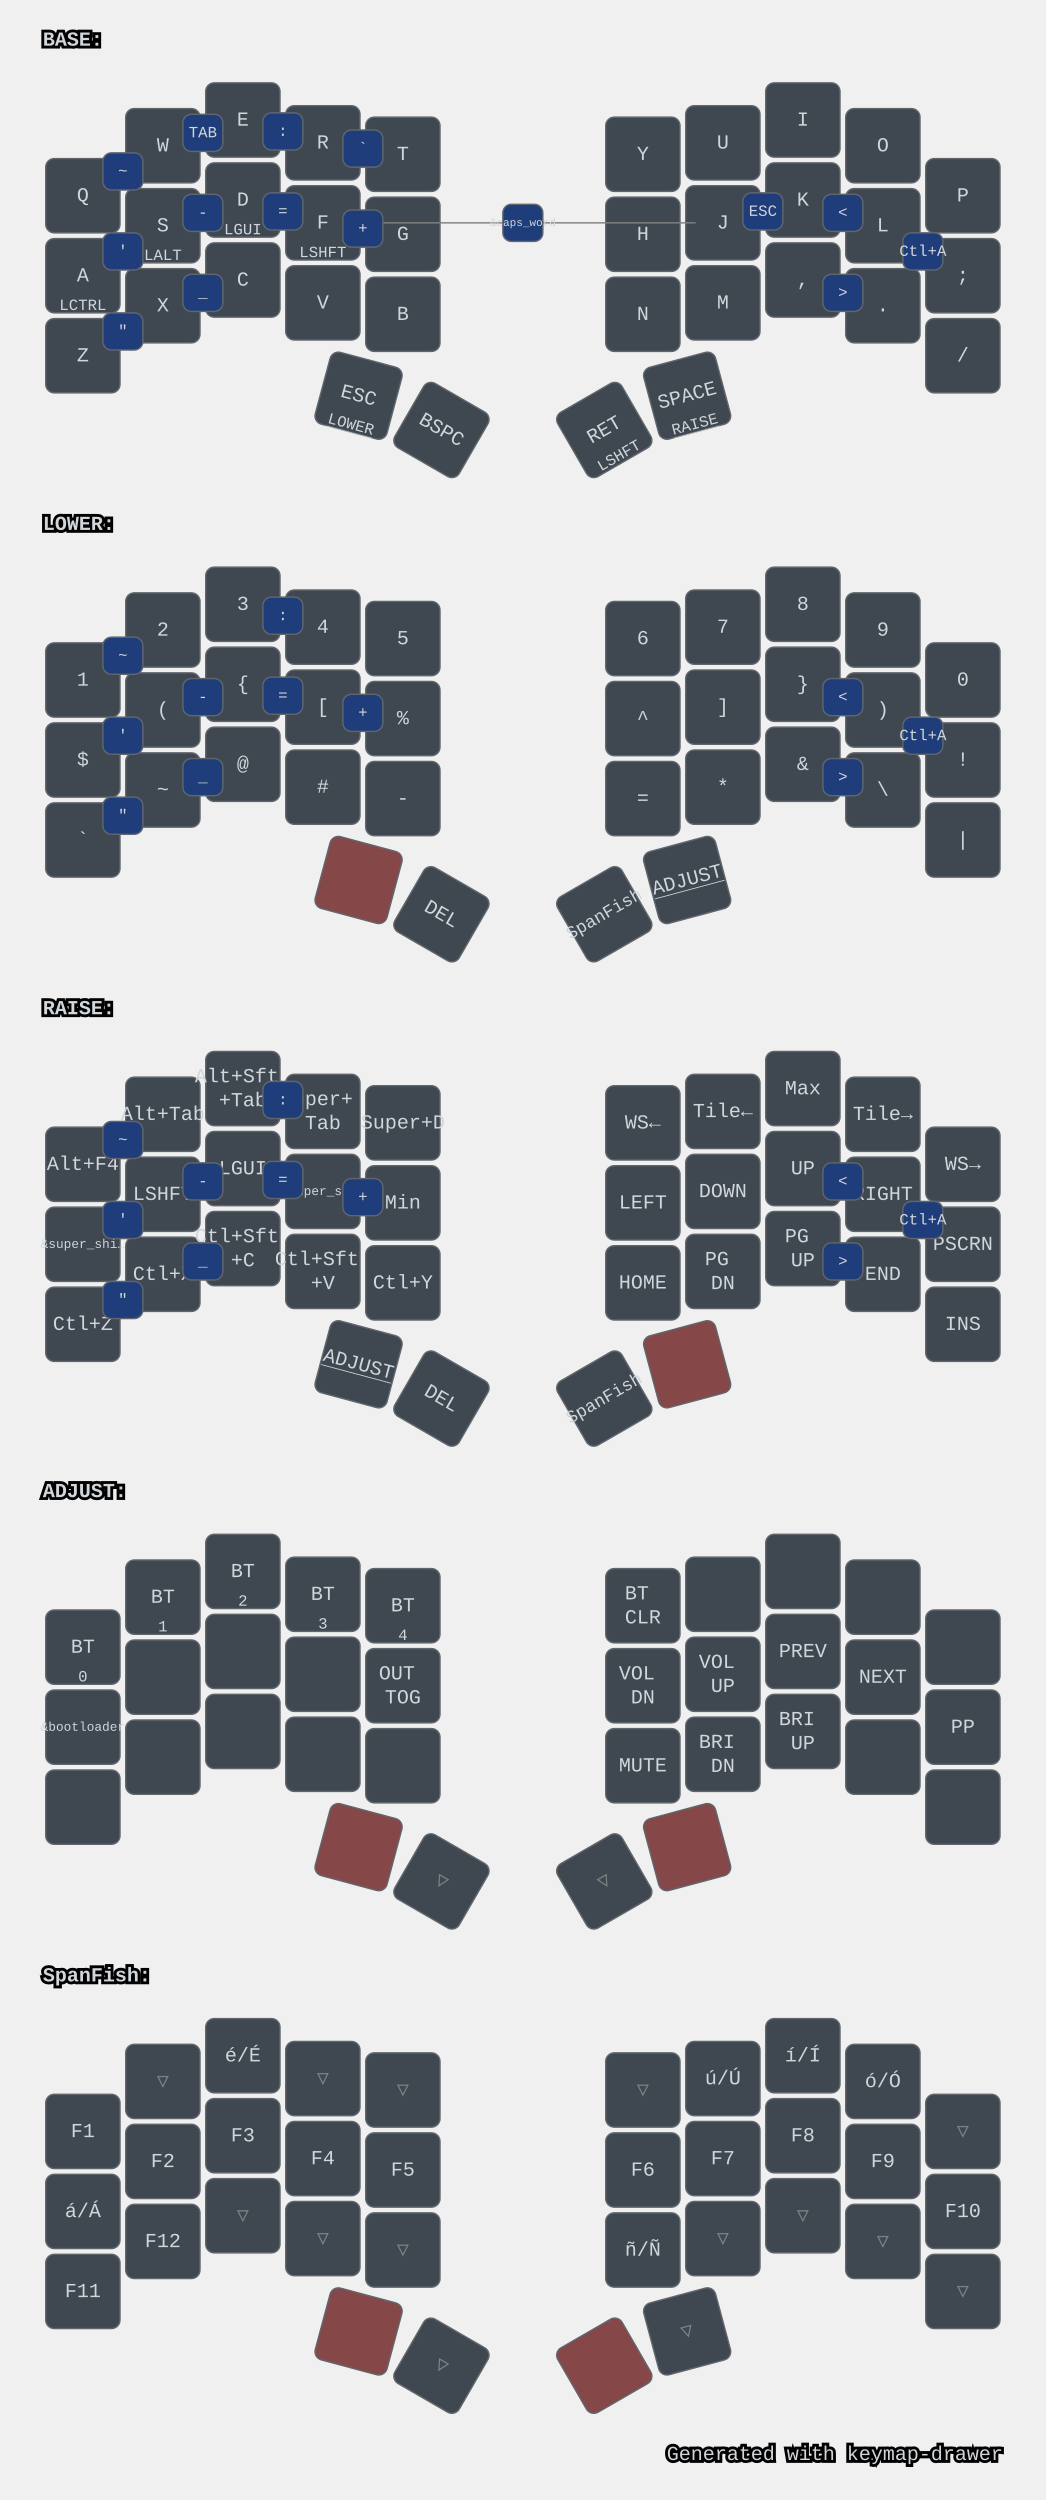
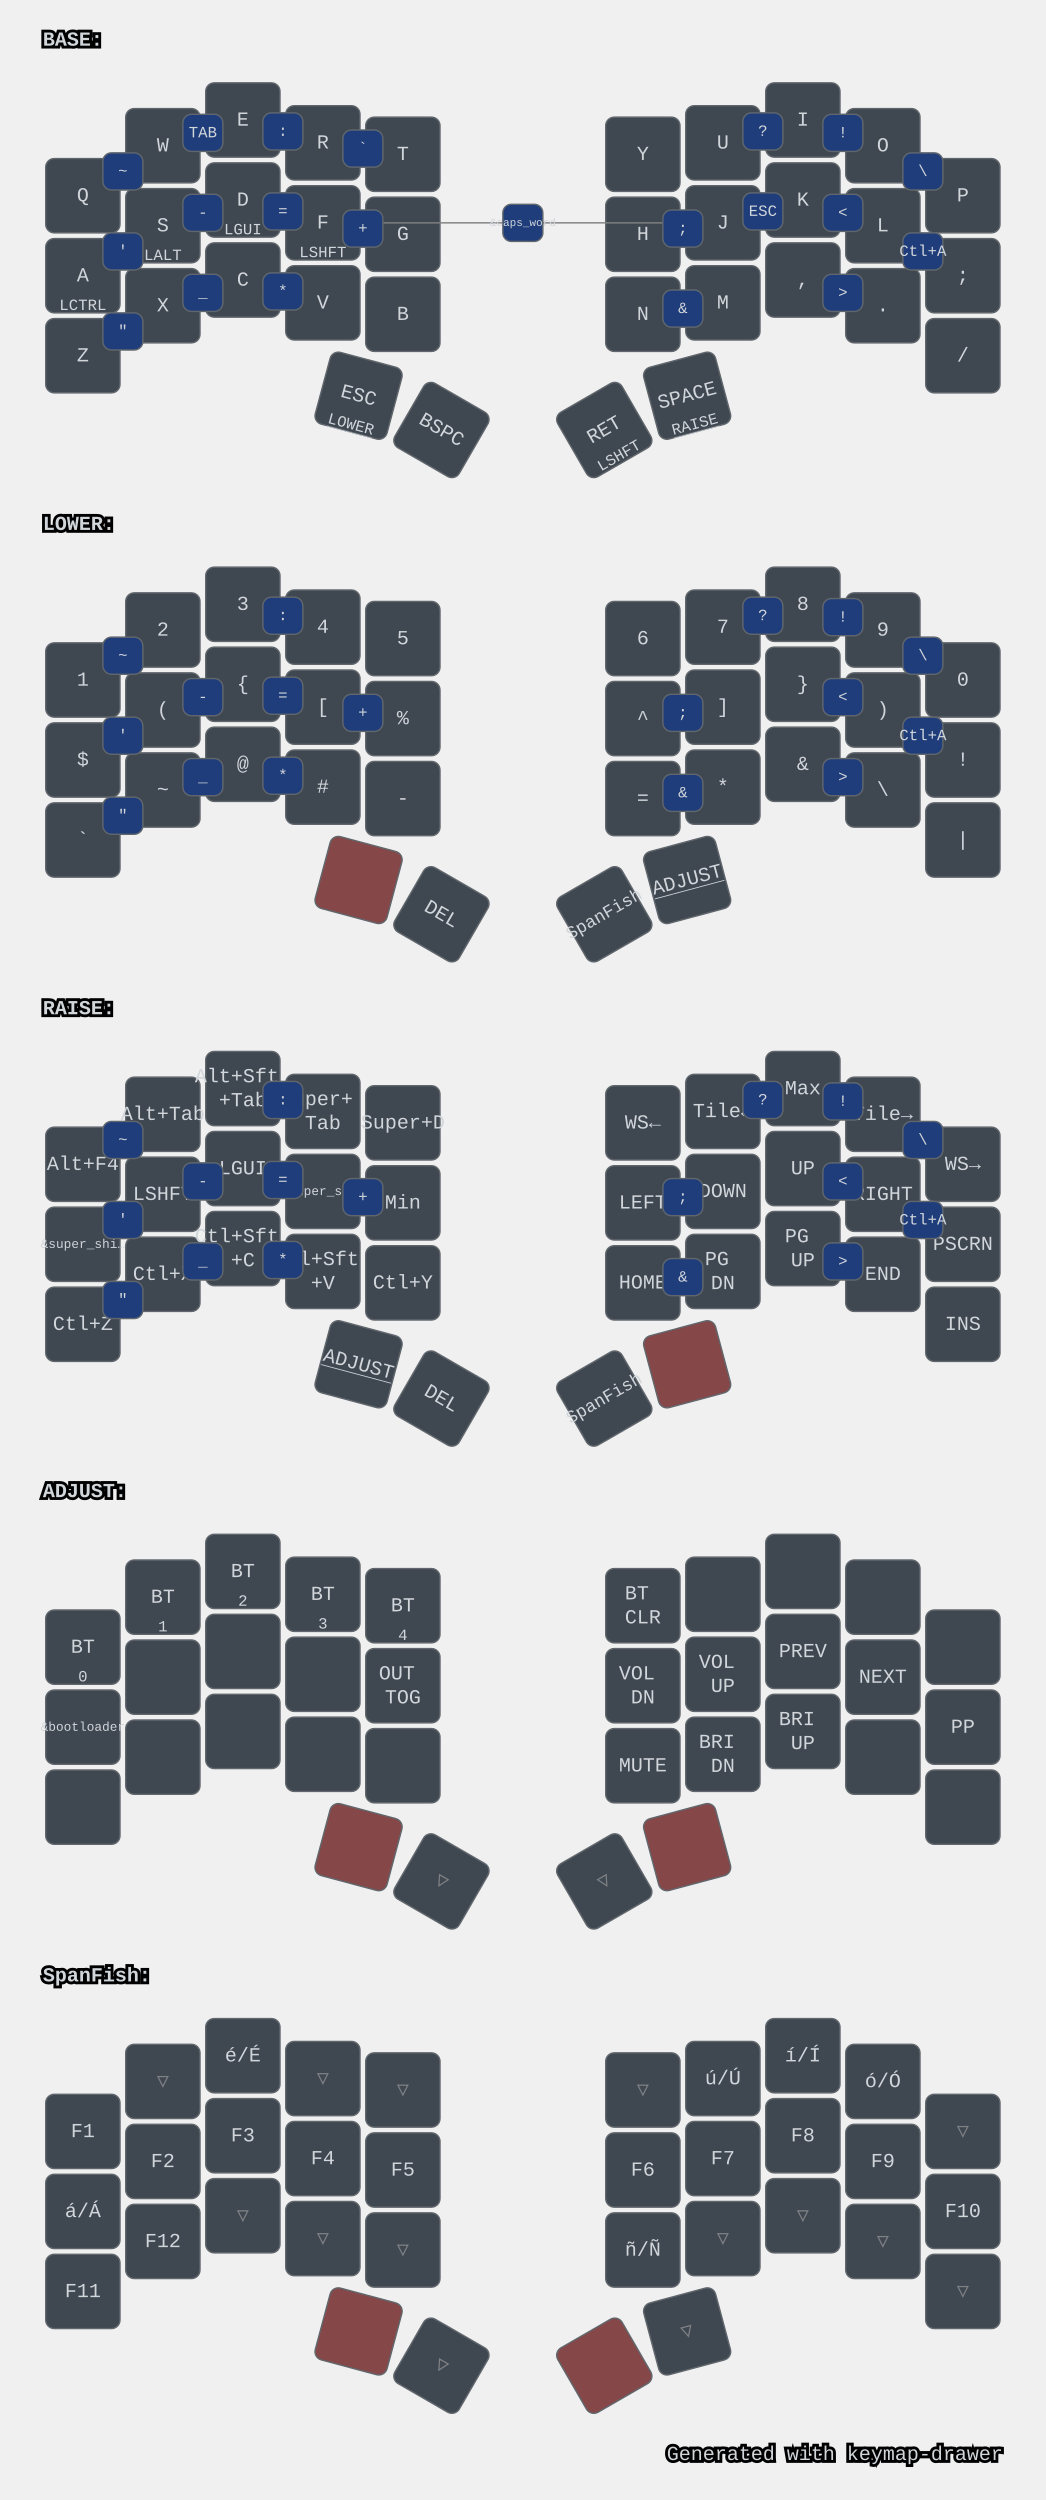
<svg xmlns="http://www.w3.org/2000/svg" width="732" height="1750" viewBox="0 0 732 1750" class="keymap">
  <style>/* inherit to force styles through use tags */
svg path {
    fill: inherit;
}

/* font and background color specifications */
svg.keymap {
    font-family: SFMono-Regular,Consolas,Liberation Mono,Menlo,monospace;
    font-size: 14px;
    font-kerning: normal;
    text-rendering: optimizeLegibility;
    fill: #24292e;
}

/* default key styling */
rect.key {
    fill: #f6f8fa;
}

rect.key, rect.combo {
    stroke: #c9cccf;
    stroke-width: 1;
}

/* default key side styling, only used is draw_key_sides is set */
rect.side {
    filter: brightness(90%);
}

/* color accent for combo boxes */
rect.combo, rect.combo-separate {
    fill: #cdf;
}

/* color accent for held keys */
rect.held, rect.combo.held {
    fill: #fdd;
}

/* color accent for ghost (optional) keys */
rect.ghost, rect.combo.ghost {
    stroke-dasharray: 4, 4;
    stroke-width: 2;
}

text {
    text-anchor: middle;
    dominant-baseline: middle;
}

/* styling for layer labels */
text.label {
    font-weight: bold;
    text-anchor: start;
    stroke: white;
    stroke-width: 4;
    paint-order: stroke;
}

/* styling for optional footer */
text.footer {
    text-anchor: end;
    dominant-baseline: auto;
    stroke: white;
    stroke-width: 4;
    paint-order: stroke;
}

/* styling for combo tap, and key non-tap label text */
text.combo, text.hold, text.shifted, text.left, text.right {
    font-size: 11px;
}

text.hold {
    text-anchor: middle;
    dominant-baseline: auto;
}

text.shifted {
    text-anchor: middle;
    dominant-baseline: hanging;
}

text.left {
    text-anchor: start;
}

text.right {
    text-anchor: end;
}

text.layer-activator {
    text-decoration: underline;
}

/* styling for hold/shifted label text in combo box */
text.combo.hold, text.combo.shifted, text.combo.left, text.combo.right {
    font-size: 8px;
}

/* lighter symbol for transparent keys */
text.trans {
    fill: #7b7e81;
}

/* styling for combo dendrons */
path.combo {
    stroke-width: 1;
    stroke: gray;
    fill: none;
}

/* Start Tabler Icons Cleanup */
/* cannot use height/width with glyphs */
.icon-tabler &gt; path {
    fill: inherit;
    stroke: inherit;
    stroke-width: 2;
}
/* hide tabler's default box */
.icon-tabler &gt; path[stroke="none"][fill="none"] {
    visibility: hidden;
}
/* End Tabler Icons Cleanup */

svg.keymap { fill: #d1d6db; }
rect.key { fill: #3f4750; }
rect.key, rect.combo { stroke: #60666c; }
rect.combo, rect.combo-separate { fill: #1f3d7a; }
rect.held, rect.combo.held { fill: #854747; }
text.label, text.footer { stroke: black; }
text.trans { fill: #7e8184; }
path.combo { stroke: #7f7f7f; }
</style>
  <g transform="translate(30, 0)" class="layer-BASE">
    <text x="0" y="28" class="label" id="BASE">BASE:</text>
    <g transform="translate(0, 56)">
      <g transform="translate(28, 81)" class="key keypos-0">
        <rect rx="6" ry="6" x="-26" y="-26" width="52" height="52" class="key" />
        <text x="0" y="0" class="key tap">Q</text>
      </g>
      <g transform="translate(84, 46)" class="key keypos-1">
        <rect rx="6" ry="6" x="-26" y="-26" width="52" height="52" class="key" />
        <text x="0" y="0" class="key tap">W</text>
      </g>
      <g transform="translate(140, 28)" class="key keypos-2">
        <rect rx="6" ry="6" x="-26" y="-26" width="52" height="52" class="key" />
        <text x="0" y="0" class="key tap">E</text>
      </g>
      <g transform="translate(196, 44)" class="key keypos-3">
        <rect rx="6" ry="6" x="-26" y="-26" width="52" height="52" class="key" />
        <text x="0" y="0" class="key tap">R</text>
      </g>
      <g transform="translate(252, 52)" class="key keypos-4">
        <rect rx="6" ry="6" x="-26" y="-26" width="52" height="52" class="key" />
        <text x="0" y="0" class="key tap">T</text>
      </g>
      <g transform="translate(420, 52)" class="key keypos-5">
        <rect rx="6" ry="6" x="-26" y="-26" width="52" height="52" class="key" />
        <text x="0" y="0" class="key tap">Y</text>
      </g>
      <g transform="translate(476, 44)" class="key keypos-6">
        <rect rx="6" ry="6" x="-26" y="-26" width="52" height="52" class="key" />
        <text x="0" y="0" class="key tap">U</text>
      </g>
      <g transform="translate(532, 28)" class="key keypos-7">
        <rect rx="6" ry="6" x="-26" y="-26" width="52" height="52" class="key" />
        <text x="0" y="0" class="key tap">I</text>
      </g>
      <g transform="translate(588, 46)" class="key keypos-8">
        <rect rx="6" ry="6" x="-26" y="-26" width="52" height="52" class="key" />
        <text x="0" y="0" class="key tap">O</text>
      </g>
      <g transform="translate(644, 81)" class="key keypos-9">
        <rect rx="6" ry="6" x="-26" y="-26" width="52" height="52" class="key" />
        <text x="0" y="0" class="key tap">P</text>
      </g>
      <g transform="translate(28, 137)" class="key keypos-10">
        <rect rx="6" ry="6" x="-26" y="-26" width="52" height="52" class="key" />
        <text x="0" y="0" class="key tap">A</text>
        <text x="0" y="24" class="key hold">LCTRL</text>
      </g>
      <g transform="translate(84, 102)" class="key keypos-11">
        <rect rx="6" ry="6" x="-26" y="-26" width="52" height="52" class="key" />
        <text x="0" y="0" class="key tap">S</text>
        <text x="0" y="24" class="key hold">LALT</text>
      </g>
      <g transform="translate(140, 84)" class="key keypos-12">
        <rect rx="6" ry="6" x="-26" y="-26" width="52" height="52" class="key" />
        <text x="0" y="0" class="key tap">D</text>
        <text x="0" y="24" class="key hold">LGUI</text>
      </g>
      <g transform="translate(196, 100)" class="key keypos-13">
        <rect rx="6" ry="6" x="-26" y="-26" width="52" height="52" class="key" />
        <text x="0" y="0" class="key tap">F</text>
        <text x="0" y="24" class="key hold">LSHFT</text>
      </g>
      <g transform="translate(252, 108)" class="key keypos-14">
        <rect rx="6" ry="6" x="-26" y="-26" width="52" height="52" class="key" />
        <text x="0" y="0" class="key tap">G</text>
      </g>
      <g transform="translate(420, 108)" class="key keypos-15">
        <rect rx="6" ry="6" x="-26" y="-26" width="52" height="52" class="key" />
        <text x="0" y="0" class="key tap">H</text>
      </g>
      <g transform="translate(476, 100)" class="key keypos-16">
        <rect rx="6" ry="6" x="-26" y="-26" width="52" height="52" class="key" />
        <text x="0" y="0" class="key tap">J</text>
      </g>
      <g transform="translate(532, 84)" class="key keypos-17">
        <rect rx="6" ry="6" x="-26" y="-26" width="52" height="52" class="key" />
        <text x="0" y="0" class="key tap">K</text>
      </g>
      <g transform="translate(588, 102)" class="key keypos-18">
        <rect rx="6" ry="6" x="-26" y="-26" width="52" height="52" class="key" />
        <text x="0" y="0" class="key tap">L</text>
      </g>
      <g transform="translate(644, 137)" class="key keypos-19">
        <rect rx="6" ry="6" x="-26" y="-26" width="52" height="52" class="key" />
        <text x="0" y="0" class="key tap">;</text>
      </g>
      <g transform="translate(28, 193)" class="key keypos-20">
        <rect rx="6" ry="6" x="-26" y="-26" width="52" height="52" class="key" />
        <text x="0" y="0" class="key tap">Z</text>
      </g>
      <g transform="translate(84, 158)" class="key keypos-21">
        <rect rx="6" ry="6" x="-26" y="-26" width="52" height="52" class="key" />
        <text x="0" y="0" class="key tap">X</text>
      </g>
      <g transform="translate(140, 140)" class="key keypos-22">
        <rect rx="6" ry="6" x="-26" y="-26" width="52" height="52" class="key" />
        <text x="0" y="0" class="key tap">C</text>
      </g>
      <g transform="translate(196, 156)" class="key keypos-23">
        <rect rx="6" ry="6" x="-26" y="-26" width="52" height="52" class="key" />
        <text x="0" y="0" class="key tap">V</text>
      </g>
      <g transform="translate(252, 164)" class="key keypos-24">
        <rect rx="6" ry="6" x="-26" y="-26" width="52" height="52" class="key" />
        <text x="0" y="0" class="key tap">B</text>
      </g>
      <g transform="translate(420, 164)" class="key keypos-25">
        <rect rx="6" ry="6" x="-26" y="-26" width="52" height="52" class="key" />
        <text x="0" y="0" class="key tap">N</text>
      </g>
      <g transform="translate(476, 156)" class="key keypos-26">
        <rect rx="6" ry="6" x="-26" y="-26" width="52" height="52" class="key" />
        <text x="0" y="0" class="key tap">M</text>
      </g>
      <g transform="translate(532, 140)" class="key keypos-27">
        <rect rx="6" ry="6" x="-26" y="-26" width="52" height="52" class="key" />
        <text x="0" y="0" class="key tap">,</text>
      </g>
      <g transform="translate(588, 158)" class="key keypos-28">
        <rect rx="6" ry="6" x="-26" y="-26" width="52" height="52" class="key" />
        <text x="0" y="0" class="key tap">.</text>
      </g>
      <g transform="translate(644, 193)" class="key keypos-29">
        <rect rx="6" ry="6" x="-26" y="-26" width="52" height="52" class="key" />
        <text x="0" y="0" class="key tap">/</text>
      </g>
      <g transform="translate(221, 221) rotate(15.0)" class="key keypos-30">
        <rect rx="6" ry="6" x="-26" y="-26" width="52" height="52" class="key" />
        <text x="0" y="0" class="key tap">ESC</text>
        <a href="#LOWER">
          <text x="0" y="24" class="key hold layer-activator">LOWER</text>
        </a>
      </g>
      <g transform="translate(279, 245) rotate(30.0)" class="key keypos-31">
        <rect rx="6" ry="6" x="-26" y="-26" width="52" height="52" class="key" />
        <text x="0" y="0" class="key tap">BSPC</text>
      </g>
      <g transform="translate(393, 245) rotate(-30.0)" class="key keypos-32">
        <rect rx="6" ry="6" x="-26" y="-26" width="52" height="52" class="key" />
        <text x="0" y="0" class="key tap">RET</text>
        <text x="0" y="24" class="key hold">LSHFT</text>
      </g>
      <g transform="translate(451, 221) rotate(-15.0)" class="key keypos-33">
        <rect rx="6" ry="6" x="-26" y="-26" width="52" height="52" class="key" />
        <text x="0" y="0" class="key tap">SPACE</text>
        <a href="#RAISE">
          <text x="0" y="24" class="key hold layer-activator">RAISE</text>
        </a>
      </g>
      <g class="combo combopos-0">
        <rect rx="6" ry="6" x="490" y="79" width="28" height="26" class="combo" />
        <text x="504" y="92" class="combo tap">ESC</text>
      </g>
      <g class="combo combopos-1">
        <rect rx="6" ry="6" x="98" y="24" width="28" height="26" class="combo" />
        <text x="112" y="37" class="combo tap">TAB</text>
      </g>
      <g class="combo combopos-2">
        <path d="M336,100 l-121,0" class="combo" />
        <path d="M336,100 l121,0" class="combo" />
        <rect rx="6" ry="6" x="322" y="87" width="28" height="26" class="combo" />
        <text x="336" y="100" class="combo tap">
          <tspan style="font-size: 70%">&amp;caps_word</tspan>
        </text>
      </g>
      <g class="combo combopos-3">
        <rect rx="6" ry="6" x="42" y="107" width="28" height="26" class="combo" />
        <text x="56" y="120" class="combo tap">'</text>
      </g>
      <g class="combo combopos-4">
        <rect rx="6" ry="6" x="42" y="163" width="28" height="26" class="combo" />
        <text x="56" y="176" class="combo tap">"</text>
      </g>
      <g class="combo combopos-5">
        <rect rx="6" ry="6" x="546" y="80" width="28" height="26" class="combo" />
        <text x="560" y="93" class="combo tap">&lt;</text>
      </g>
      <g class="combo combopos-6">
        <rect rx="6" ry="6" x="546" y="136" width="28" height="26" class="combo" />
        <text x="560" y="149" class="combo tap">&gt;</text>
      </g>
      <g class="combo combopos-7">
        <rect rx="6" ry="6" x="98" y="80" width="28" height="26" class="combo" />
        <text x="112" y="93" class="combo tap">-</text>
      </g>
      <g class="combo combopos-8">
        <rect rx="6" ry="6" x="98" y="136" width="28" height="26" class="combo" />
        <text x="112" y="149" class="combo tap">_</text>
      </g>
      <g class="combo combopos-9">
        <rect rx="6" ry="6" x="602" y="107" width="28" height="26" class="combo" />
        <text x="616" y="120" class="combo tap">Ctl+A</text>
      </g>
      <g class="combo combopos-10">
        <rect rx="6" ry="6" x="154" y="79" width="28" height="26" class="combo" />
        <text x="168" y="92" class="combo tap">=</text>
      </g>
      <g class="combo combopos-11">
        <rect rx="6" ry="6" x="210" y="91" width="28" height="26" class="combo" />
        <text x="224" y="104" class="combo tap">+</text>
      </g>
      <g class="combo combopos-12">
        <rect rx="6" ry="6" x="154" y="23" width="28" height="26" class="combo" />
        <text x="168" y="36" class="combo tap">:</text>
      </g>
      <g class="combo combopos-13">
        <rect rx="6" ry="6" x="42" y="51" width="28" height="26" class="combo" />
        <text x="56" y="64" class="combo tap">~</text>
      </g>
      <g class="combo combopos-14">
        <rect rx="6" ry="6" x="210" y="35" width="28" height="26" class="combo" />
        <text x="224" y="48" class="combo tap">`</text>
      </g>
+       <g class="combo combopos-15">
+         <rect rx="6" ry="6" x="154" y="135" width="28" height="26" class="combo" />
+         <text x="168" y="148" class="combo tap">*</text>
+       </g>
+       <g class="combo combopos-16">
+         <rect rx="6" ry="6" x="490" y="23" width="28" height="26" class="combo" />
+         <text x="504" y="36" class="combo tap">?</text>
+       </g>
+       <g class="combo combopos-17">
+         <rect rx="6" ry="6" x="546" y="24" width="28" height="26" class="combo" />
+         <text x="560" y="37" class="combo tap">!</text>
+       </g>
+       <g class="combo combopos-18">
+         <rect rx="6" ry="6" x="434" y="91" width="28" height="26" class="combo" />
+         <text x="448" y="104" class="combo tap">;</text>
+       </g>
+       <g class="combo combopos-19">
+         <rect rx="6" ry="6" x="434" y="147" width="28" height="26" class="combo" />
+         <text x="448" y="160" class="combo tap">&amp;</text>
+       </g>
+       <g class="combo combopos-20">
+         <rect rx="6" ry="6" x="602" y="51" width="28" height="26" class="combo" />
+         <text x="616" y="64" class="combo tap">\</text>
+       </g>
    </g>
  </g>
  <g transform="translate(30, 339)" class="layer-LOWER">
    <text x="0" y="28" class="label" id="LOWER">LOWER:</text>
    <g transform="translate(0, 56)">
      <g transform="translate(28, 81)" class="key keypos-0">
        <rect rx="6" ry="6" x="-26" y="-26" width="52" height="52" class="key" />
        <text x="0" y="0" class="key tap">1</text>
      </g>
      <g transform="translate(84, 46)" class="key keypos-1">
        <rect rx="6" ry="6" x="-26" y="-26" width="52" height="52" class="key" />
        <text x="0" y="0" class="key tap">2</text>
      </g>
      <g transform="translate(140, 28)" class="key keypos-2">
        <rect rx="6" ry="6" x="-26" y="-26" width="52" height="52" class="key" />
        <text x="0" y="0" class="key tap">3</text>
      </g>
      <g transform="translate(196, 44)" class="key keypos-3">
        <rect rx="6" ry="6" x="-26" y="-26" width="52" height="52" class="key" />
        <text x="0" y="0" class="key tap">4</text>
      </g>
      <g transform="translate(252, 52)" class="key keypos-4">
        <rect rx="6" ry="6" x="-26" y="-26" width="52" height="52" class="key" />
        <text x="0" y="0" class="key tap">5</text>
      </g>
      <g transform="translate(420, 52)" class="key keypos-5">
        <rect rx="6" ry="6" x="-26" y="-26" width="52" height="52" class="key" />
        <text x="0" y="0" class="key tap">6</text>
      </g>
      <g transform="translate(476, 44)" class="key keypos-6">
        <rect rx="6" ry="6" x="-26" y="-26" width="52" height="52" class="key" />
        <text x="0" y="0" class="key tap">7</text>
      </g>
      <g transform="translate(532, 28)" class="key keypos-7">
        <rect rx="6" ry="6" x="-26" y="-26" width="52" height="52" class="key" />
        <text x="0" y="0" class="key tap">8</text>
      </g>
      <g transform="translate(588, 46)" class="key keypos-8">
        <rect rx="6" ry="6" x="-26" y="-26" width="52" height="52" class="key" />
        <text x="0" y="0" class="key tap">9</text>
      </g>
      <g transform="translate(644, 81)" class="key keypos-9">
        <rect rx="6" ry="6" x="-26" y="-26" width="52" height="52" class="key" />
        <text x="0" y="0" class="key tap">0</text>
      </g>
      <g transform="translate(28, 137)" class="key keypos-10">
        <rect rx="6" ry="6" x="-26" y="-26" width="52" height="52" class="key" />
        <text x="0" y="0" class="key tap">$</text>
      </g>
      <g transform="translate(84, 102)" class="key keypos-11">
        <rect rx="6" ry="6" x="-26" y="-26" width="52" height="52" class="key" />
        <text x="0" y="0" class="key tap">(</text>
      </g>
      <g transform="translate(140, 84)" class="key keypos-12">
        <rect rx="6" ry="6" x="-26" y="-26" width="52" height="52" class="key" />
        <text x="0" y="0" class="key tap">{</text>
      </g>
      <g transform="translate(196, 100)" class="key keypos-13">
        <rect rx="6" ry="6" x="-26" y="-26" width="52" height="52" class="key" />
        <text x="0" y="0" class="key tap">[</text>
      </g>
      <g transform="translate(252, 108)" class="key keypos-14">
        <rect rx="6" ry="6" x="-26" y="-26" width="52" height="52" class="key" />
        <text x="0" y="0" class="key tap">%</text>
      </g>
      <g transform="translate(420, 108)" class="key keypos-15">
        <rect rx="6" ry="6" x="-26" y="-26" width="52" height="52" class="key" />
        <text x="0" y="0" class="key tap">^</text>
      </g>
      <g transform="translate(476, 100)" class="key keypos-16">
        <rect rx="6" ry="6" x="-26" y="-26" width="52" height="52" class="key" />
        <text x="0" y="0" class="key tap">]</text>
      </g>
      <g transform="translate(532, 84)" class="key keypos-17">
        <rect rx="6" ry="6" x="-26" y="-26" width="52" height="52" class="key" />
        <text x="0" y="0" class="key tap">}</text>
      </g>
      <g transform="translate(588, 102)" class="key keypos-18">
        <rect rx="6" ry="6" x="-26" y="-26" width="52" height="52" class="key" />
        <text x="0" y="0" class="key tap">)</text>
      </g>
      <g transform="translate(644, 137)" class="key keypos-19">
        <rect rx="6" ry="6" x="-26" y="-26" width="52" height="52" class="key" />
        <text x="0" y="0" class="key tap">!</text>
      </g>
      <g transform="translate(28, 193)" class="key keypos-20">
        <rect rx="6" ry="6" x="-26" y="-26" width="52" height="52" class="key" />
        <text x="0" y="0" class="key tap">`</text>
      </g>
      <g transform="translate(84, 158)" class="key keypos-21">
        <rect rx="6" ry="6" x="-26" y="-26" width="52" height="52" class="key" />
        <text x="0" y="0" class="key tap">~</text>
      </g>
      <g transform="translate(140, 140)" class="key keypos-22">
        <rect rx="6" ry="6" x="-26" y="-26" width="52" height="52" class="key" />
        <text x="0" y="0" class="key tap">@</text>
      </g>
      <g transform="translate(196, 156)" class="key keypos-23">
        <rect rx="6" ry="6" x="-26" y="-26" width="52" height="52" class="key" />
        <text x="0" y="0" class="key tap">#</text>
      </g>
      <g transform="translate(252, 164)" class="key keypos-24">
        <rect rx="6" ry="6" x="-26" y="-26" width="52" height="52" class="key" />
        <text x="0" y="0" class="key tap">-</text>
      </g>
      <g transform="translate(420, 164)" class="key keypos-25">
        <rect rx="6" ry="6" x="-26" y="-26" width="52" height="52" class="key" />
        <text x="0" y="0" class="key tap">=</text>
      </g>
      <g transform="translate(476, 156)" class="key keypos-26">
        <rect rx="6" ry="6" x="-26" y="-26" width="52" height="52" class="key" />
        <text x="0" y="0" class="key tap">*</text>
      </g>
      <g transform="translate(532, 140)" class="key keypos-27">
        <rect rx="6" ry="6" x="-26" y="-26" width="52" height="52" class="key" />
        <text x="0" y="0" class="key tap">&amp;</text>
      </g>
      <g transform="translate(588, 158)" class="key keypos-28">
        <rect rx="6" ry="6" x="-26" y="-26" width="52" height="52" class="key" />
        <text x="0" y="0" class="key tap">\</text>
      </g>
      <g transform="translate(644, 193)" class="key keypos-29">
        <rect rx="6" ry="6" x="-26" y="-26" width="52" height="52" class="key" />
        <text x="0" y="0" class="key tap">|</text>
      </g>
      <g transform="translate(221, 221) rotate(15.0)" class="key held keypos-30">
        <rect rx="6" ry="6" x="-26" y="-26" width="52" height="52" class="key held" />
      </g>
      <g transform="translate(279, 245) rotate(30.0)" class="key keypos-31">
        <rect rx="6" ry="6" x="-26" y="-26" width="52" height="52" class="key" />
        <text x="0" y="0" class="key tap">DEL</text>
      </g>
      <g transform="translate(393, 245) rotate(-30.0)" class="key keypos-32">
        <rect rx="6" ry="6" x="-26" y="-26" width="52" height="52" class="key" />
        <a href="#SpanFish">
          <text x="0" y="0" class="key tap layer-activator">
            <tspan style="font-size: 88%">SpanFish</tspan>
          </text>
        </a>
      </g>
      <g transform="translate(451, 221) rotate(-15.0)" class="key keypos-33">
        <rect rx="6" ry="6" x="-26" y="-26" width="52" height="52" class="key" />
        <a href="#ADJUST">
          <text x="0" y="0" class="key tap layer-activator">ADJUST</text>
        </a>
      </g>
      <g class="combo combopos-0">
        <rect rx="6" ry="6" x="42" y="107" width="28" height="26" class="combo" />
        <text x="56" y="120" class="combo tap">'</text>
      </g>
      <g class="combo combopos-1">
        <rect rx="6" ry="6" x="42" y="163" width="28" height="26" class="combo" />
        <text x="56" y="176" class="combo tap">"</text>
      </g>
      <g class="combo combopos-2">
        <rect rx="6" ry="6" x="546" y="80" width="28" height="26" class="combo" />
        <text x="560" y="93" class="combo tap">&lt;</text>
      </g>
      <g class="combo combopos-3">
        <rect rx="6" ry="6" x="546" y="136" width="28" height="26" class="combo" />
        <text x="560" y="149" class="combo tap">&gt;</text>
      </g>
      <g class="combo combopos-4">
        <rect rx="6" ry="6" x="98" y="80" width="28" height="26" class="combo" />
        <text x="112" y="93" class="combo tap">-</text>
      </g>
      <g class="combo combopos-5">
        <rect rx="6" ry="6" x="98" y="136" width="28" height="26" class="combo" />
        <text x="112" y="149" class="combo tap">_</text>
      </g>
      <g class="combo combopos-6">
        <rect rx="6" ry="6" x="602" y="107" width="28" height="26" class="combo" />
        <text x="616" y="120" class="combo tap">Ctl+A</text>
      </g>
      <g class="combo combopos-7">
        <rect rx="6" ry="6" x="154" y="79" width="28" height="26" class="combo" />
        <text x="168" y="92" class="combo tap">=</text>
      </g>
      <g class="combo combopos-8">
        <rect rx="6" ry="6" x="210" y="91" width="28" height="26" class="combo" />
        <text x="224" y="104" class="combo tap">+</text>
      </g>
      <g class="combo combopos-9">
        <rect rx="6" ry="6" x="154" y="23" width="28" height="26" class="combo" />
        <text x="168" y="36" class="combo tap">:</text>
      </g>
      <g class="combo combopos-10">
        <rect rx="6" ry="6" x="42" y="51" width="28" height="26" class="combo" />
        <text x="56" y="64" class="combo tap">~</text>
      </g>
+       <g class="combo combopos-11">
+         <rect rx="6" ry="6" x="154" y="135" width="28" height="26" class="combo" />
+         <text x="168" y="148" class="combo tap">*</text>
+       </g>
+       <g class="combo combopos-12">
+         <rect rx="6" ry="6" x="490" y="23" width="28" height="26" class="combo" />
+         <text x="504" y="36" class="combo tap">?</text>
+       </g>
+       <g class="combo combopos-13">
+         <rect rx="6" ry="6" x="546" y="24" width="28" height="26" class="combo" />
+         <text x="560" y="37" class="combo tap">!</text>
+       </g>
+       <g class="combo combopos-14">
+         <rect rx="6" ry="6" x="434" y="91" width="28" height="26" class="combo" />
+         <text x="448" y="104" class="combo tap">;</text>
+       </g>
+       <g class="combo combopos-15">
+         <rect rx="6" ry="6" x="434" y="147" width="28" height="26" class="combo" />
+         <text x="448" y="160" class="combo tap">&amp;</text>
+       </g>
+       <g class="combo combopos-16">
+         <rect rx="6" ry="6" x="602" y="51" width="28" height="26" class="combo" />
+         <text x="616" y="64" class="combo tap">\</text>
+       </g>
    </g>
  </g>
  <g transform="translate(30, 678)" class="layer-RAISE">
    <text x="0" y="28" class="label" id="RAISE">RAISE:</text>
    <g transform="translate(0, 56)">
      <g transform="translate(28, 81)" class="key keypos-0">
        <rect rx="6" ry="6" x="-26" y="-26" width="52" height="52" class="key" />
        <text x="0" y="0" class="key tap">Alt+F4</text>
      </g>
      <g transform="translate(84, 46)" class="key keypos-1">
        <rect rx="6" ry="6" x="-26" y="-26" width="52" height="52" class="key" />
        <text x="0" y="0" class="key tap">Alt+Tab</text>
      </g>
      <g transform="translate(140, 28)" class="key keypos-2">
        <rect rx="6" ry="6" x="-26" y="-26" width="52" height="52" class="key" />
        <text x="0" y="0" class="key tap">
          <tspan x="0" dy="-0.6em">Alt+Sft</tspan>
          <tspan x="0" dy="1.2em">+Tab</tspan>
        </text>
      </g>
      <g transform="translate(196, 44)" class="key keypos-3">
        <rect rx="6" ry="6" x="-26" y="-26" width="52" height="52" class="key" />
        <text x="0" y="0" class="key tap">
          <tspan x="0" dy="-0.6em">Super+</tspan>
          <tspan x="0" dy="1.2em">Tab</tspan>
        </text>
      </g>
      <g transform="translate(252, 52)" class="key keypos-4">
        <rect rx="6" ry="6" x="-26" y="-26" width="52" height="52" class="key" />
        <text x="0" y="0" class="key tap">Super+D</text>
      </g>
      <g transform="translate(420, 52)" class="key keypos-5">
        <rect rx="6" ry="6" x="-26" y="-26" width="52" height="52" class="key" />
        <text x="0" y="0" class="key tap">WS←</text>
      </g>
      <g transform="translate(476, 44)" class="key keypos-6">
        <rect rx="6" ry="6" x="-26" y="-26" width="52" height="52" class="key" />
        <text x="0" y="0" class="key tap">Tile←</text>
      </g>
      <g transform="translate(532, 28)" class="key keypos-7">
        <rect rx="6" ry="6" x="-26" y="-26" width="52" height="52" class="key" />
        <text x="0" y="0" class="key tap">Max</text>
      </g>
      <g transform="translate(588, 46)" class="key keypos-8">
        <rect rx="6" ry="6" x="-26" y="-26" width="52" height="52" class="key" />
        <text x="0" y="0" class="key tap">Tile→</text>
      </g>
      <g transform="translate(644, 81)" class="key keypos-9">
        <rect rx="6" ry="6" x="-26" y="-26" width="52" height="52" class="key" />
        <text x="0" y="0" class="key tap">WS→</text>
      </g>
      <g transform="translate(28, 137)" class="key keypos-10">
        <rect rx="6" ry="6" x="-26" y="-26" width="52" height="52" class="key" />
        <text x="0" y="0" class="key tap">
          <tspan style="font-size: 64%">&amp;super_shi…</tspan>
        </text>
      </g>
      <g transform="translate(84, 102)" class="key keypos-11">
        <rect rx="6" ry="6" x="-26" y="-26" width="52" height="52" class="key" />
        <text x="0" y="0" class="key tap">LSHFT</text>
      </g>
      <g transform="translate(140, 84)" class="key keypos-12">
        <rect rx="6" ry="6" x="-26" y="-26" width="52" height="52" class="key" />
        <text x="0" y="0" class="key tap">LGUI</text>
      </g>
      <g transform="translate(196, 100)" class="key keypos-13">
        <rect rx="6" ry="6" x="-26" y="-26" width="52" height="52" class="key" />
        <text x="0" y="0" class="key tap">
          <tspan style="font-size: 64%">&amp;super_shi…</tspan>
        </text>
      </g>
      <g transform="translate(252, 108)" class="key keypos-14">
        <rect rx="6" ry="6" x="-26" y="-26" width="52" height="52" class="key" />
        <text x="0" y="0" class="key tap">Min</text>
      </g>
      <g transform="translate(420, 108)" class="key keypos-15">
        <rect rx="6" ry="6" x="-26" y="-26" width="52" height="52" class="key" />
        <text x="0" y="0" class="key tap">LEFT</text>
      </g>
      <g transform="translate(476, 100)" class="key keypos-16">
        <rect rx="6" ry="6" x="-26" y="-26" width="52" height="52" class="key" />
        <text x="0" y="0" class="key tap">DOWN</text>
      </g>
      <g transform="translate(532, 84)" class="key keypos-17">
        <rect rx="6" ry="6" x="-26" y="-26" width="52" height="52" class="key" />
        <text x="0" y="0" class="key tap">UP</text>
      </g>
      <g transform="translate(588, 102)" class="key keypos-18">
        <rect rx="6" ry="6" x="-26" y="-26" width="52" height="52" class="key" />
        <text x="0" y="0" class="key tap">RIGHT</text>
      </g>
      <g transform="translate(644, 137)" class="key keypos-19">
        <rect rx="6" ry="6" x="-26" y="-26" width="52" height="52" class="key" />
        <text x="0" y="0" class="key tap">PSCRN</text>
      </g>
      <g transform="translate(28, 193)" class="key keypos-20">
        <rect rx="6" ry="6" x="-26" y="-26" width="52" height="52" class="key" />
        <text x="0" y="0" class="key tap">Ctl+Z</text>
      </g>
      <g transform="translate(84, 158)" class="key keypos-21">
        <rect rx="6" ry="6" x="-26" y="-26" width="52" height="52" class="key" />
        <text x="0" y="0" class="key tap">Ctl+X</text>
      </g>
      <g transform="translate(140, 140)" class="key keypos-22">
        <rect rx="6" ry="6" x="-26" y="-26" width="52" height="52" class="key" />
        <text x="0" y="0" class="key tap">
          <tspan x="0" dy="-0.6em">Ctl+Sft</tspan>
          <tspan x="0" dy="1.2em">+C</tspan>
        </text>
      </g>
      <g transform="translate(196, 156)" class="key keypos-23">
        <rect rx="6" ry="6" x="-26" y="-26" width="52" height="52" class="key" />
        <text x="0" y="0" class="key tap">
          <tspan x="0" dy="-0.6em">Ctl+Sft</tspan>
          <tspan x="0" dy="1.2em">+V</tspan>
        </text>
      </g>
      <g transform="translate(252, 164)" class="key keypos-24">
        <rect rx="6" ry="6" x="-26" y="-26" width="52" height="52" class="key" />
        <text x="0" y="0" class="key tap">Ctl+Y</text>
      </g>
      <g transform="translate(420, 164)" class="key keypos-25">
        <rect rx="6" ry="6" x="-26" y="-26" width="52" height="52" class="key" />
        <text x="0" y="0" class="key tap">HOME</text>
      </g>
      <g transform="translate(476, 156)" class="key keypos-26">
        <rect rx="6" ry="6" x="-26" y="-26" width="52" height="52" class="key" />
        <text x="0" y="0" class="key tap">
          <tspan x="0" dy="-0.6em">PG</tspan>
          <tspan x="0" dy="1.2em">DN</tspan>
        </text>
      </g>
      <g transform="translate(532, 140)" class="key keypos-27">
        <rect rx="6" ry="6" x="-26" y="-26" width="52" height="52" class="key" />
        <text x="0" y="0" class="key tap">
          <tspan x="0" dy="-0.6em">PG</tspan>
          <tspan x="0" dy="1.2em">UP</tspan>
        </text>
      </g>
      <g transform="translate(588, 158)" class="key keypos-28">
        <rect rx="6" ry="6" x="-26" y="-26" width="52" height="52" class="key" />
        <text x="0" y="0" class="key tap">END</text>
      </g>
      <g transform="translate(644, 193)" class="key keypos-29">
        <rect rx="6" ry="6" x="-26" y="-26" width="52" height="52" class="key" />
        <text x="0" y="0" class="key tap">INS</text>
      </g>
      <g transform="translate(221, 221) rotate(15.0)" class="key keypos-30">
        <rect rx="6" ry="6" x="-26" y="-26" width="52" height="52" class="key" />
        <a href="#ADJUST">
          <text x="0" y="0" class="key tap layer-activator">ADJUST</text>
        </a>
      </g>
      <g transform="translate(279, 245) rotate(30.0)" class="key keypos-31">
        <rect rx="6" ry="6" x="-26" y="-26" width="52" height="52" class="key" />
        <text x="0" y="0" class="key tap">DEL</text>
      </g>
      <g transform="translate(393, 245) rotate(-30.0)" class="key keypos-32">
        <rect rx="6" ry="6" x="-26" y="-26" width="52" height="52" class="key" />
        <a href="#SpanFish">
          <text x="0" y="0" class="key tap layer-activator">
            <tspan style="font-size: 88%">SpanFish</tspan>
          </text>
        </a>
      </g>
      <g transform="translate(451, 221) rotate(-15.0)" class="key held keypos-33">
        <rect rx="6" ry="6" x="-26" y="-26" width="52" height="52" class="key held" />
      </g>
      <g class="combo combopos-0">
        <rect rx="6" ry="6" x="42" y="107" width="28" height="26" class="combo" />
        <text x="56" y="120" class="combo tap">'</text>
      </g>
      <g class="combo combopos-1">
        <rect rx="6" ry="6" x="42" y="163" width="28" height="26" class="combo" />
        <text x="56" y="176" class="combo tap">"</text>
      </g>
      <g class="combo combopos-2">
        <rect rx="6" ry="6" x="546" y="80" width="28" height="26" class="combo" />
        <text x="560" y="93" class="combo tap">&lt;</text>
      </g>
      <g class="combo combopos-3">
        <rect rx="6" ry="6" x="546" y="136" width="28" height="26" class="combo" />
        <text x="560" y="149" class="combo tap">&gt;</text>
      </g>
      <g class="combo combopos-4">
        <rect rx="6" ry="6" x="98" y="80" width="28" height="26" class="combo" />
        <text x="112" y="93" class="combo tap">-</text>
      </g>
      <g class="combo combopos-5">
        <rect rx="6" ry="6" x="98" y="136" width="28" height="26" class="combo" />
        <text x="112" y="149" class="combo tap">_</text>
      </g>
      <g class="combo combopos-6">
        <rect rx="6" ry="6" x="602" y="107" width="28" height="26" class="combo" />
        <text x="616" y="120" class="combo tap">Ctl+A</text>
      </g>
      <g class="combo combopos-7">
        <rect rx="6" ry="6" x="154" y="79" width="28" height="26" class="combo" />
        <text x="168" y="92" class="combo tap">=</text>
      </g>
      <g class="combo combopos-8">
        <rect rx="6" ry="6" x="210" y="91" width="28" height="26" class="combo" />
        <text x="224" y="104" class="combo tap">+</text>
      </g>
      <g class="combo combopos-9">
        <rect rx="6" ry="6" x="154" y="23" width="28" height="26" class="combo" />
        <text x="168" y="36" class="combo tap">:</text>
      </g>
      <g class="combo combopos-10">
        <rect rx="6" ry="6" x="42" y="51" width="28" height="26" class="combo" />
        <text x="56" y="64" class="combo tap">~</text>
      </g>
+       <g class="combo combopos-11">
+         <rect rx="6" ry="6" x="154" y="135" width="28" height="26" class="combo" />
+         <text x="168" y="148" class="combo tap">*</text>
+       </g>
+       <g class="combo combopos-12">
+         <rect rx="6" ry="6" x="490" y="23" width="28" height="26" class="combo" />
+         <text x="504" y="36" class="combo tap">?</text>
+       </g>
+       <g class="combo combopos-13">
+         <rect rx="6" ry="6" x="546" y="24" width="28" height="26" class="combo" />
+         <text x="560" y="37" class="combo tap">!</text>
+       </g>
+       <g class="combo combopos-14">
+         <rect rx="6" ry="6" x="434" y="91" width="28" height="26" class="combo" />
+         <text x="448" y="104" class="combo tap">;</text>
+       </g>
+       <g class="combo combopos-15">
+         <rect rx="6" ry="6" x="434" y="147" width="28" height="26" class="combo" />
+         <text x="448" y="160" class="combo tap">&amp;</text>
+       </g>
+       <g class="combo combopos-16">
+         <rect rx="6" ry="6" x="602" y="51" width="28" height="26" class="combo" />
+         <text x="616" y="64" class="combo tap">\</text>
+       </g>
    </g>
  </g>
  <g transform="translate(30, 1016)" class="layer-ADJUST">
    <text x="0" y="28" class="label" id="ADJUST">ADJUST:</text>
    <g transform="translate(0, 56)">
      <g transform="translate(28, 81)" class="key keypos-0">
        <rect rx="6" ry="6" x="-26" y="-26" width="52" height="52" class="key" />
        <text x="0" y="0" class="key tap">BT</text>
        <text x="0" y="24" class="key hold">0</text>
      </g>
      <g transform="translate(84, 46)" class="key keypos-1">
        <rect rx="6" ry="6" x="-26" y="-26" width="52" height="52" class="key" />
        <text x="0" y="0" class="key tap">BT</text>
        <text x="0" y="24" class="key hold">1</text>
      </g>
      <g transform="translate(140, 28)" class="key keypos-2">
        <rect rx="6" ry="6" x="-26" y="-26" width="52" height="52" class="key" />
        <text x="0" y="0" class="key tap">BT</text>
        <text x="0" y="24" class="key hold">2</text>
      </g>
      <g transform="translate(196, 44)" class="key keypos-3">
        <rect rx="6" ry="6" x="-26" y="-26" width="52" height="52" class="key" />
        <text x="0" y="0" class="key tap">BT</text>
        <text x="0" y="24" class="key hold">3</text>
      </g>
      <g transform="translate(252, 52)" class="key keypos-4">
        <rect rx="6" ry="6" x="-26" y="-26" width="52" height="52" class="key" />
        <text x="0" y="0" class="key tap">BT</text>
        <text x="0" y="24" class="key hold">4</text>
      </g>
      <g transform="translate(420, 52)" class="key keypos-5">
        <rect rx="6" ry="6" x="-26" y="-26" width="52" height="52" class="key" />
        <text x="0" y="0" class="key tap">
          <tspan x="0" dy="-0.6em">BT</tspan>
          <tspan x="0" dy="1.2em">CLR</tspan>
        </text>
      </g>
      <g transform="translate(476, 44)" class="key keypos-6">
        <rect rx="6" ry="6" x="-26" y="-26" width="52" height="52" class="key" />
      </g>
      <g transform="translate(532, 28)" class="key keypos-7">
        <rect rx="6" ry="6" x="-26" y="-26" width="52" height="52" class="key" />
      </g>
      <g transform="translate(588, 46)" class="key keypos-8">
        <rect rx="6" ry="6" x="-26" y="-26" width="52" height="52" class="key" />
      </g>
      <g transform="translate(644, 81)" class="key keypos-9">
        <rect rx="6" ry="6" x="-26" y="-26" width="52" height="52" class="key" />
      </g>
      <g transform="translate(28, 137)" class="key keypos-10">
        <rect rx="6" ry="6" x="-26" y="-26" width="52" height="52" class="key" />
        <text x="0" y="0" class="key tap">
          <tspan style="font-size: 64%">&amp;bootloader</tspan>
        </text>
      </g>
      <g transform="translate(84, 102)" class="key keypos-11">
        <rect rx="6" ry="6" x="-26" y="-26" width="52" height="52" class="key" />
      </g>
      <g transform="translate(140, 84)" class="key keypos-12">
        <rect rx="6" ry="6" x="-26" y="-26" width="52" height="52" class="key" />
      </g>
      <g transform="translate(196, 100)" class="key keypos-13">
        <rect rx="6" ry="6" x="-26" y="-26" width="52" height="52" class="key" />
      </g>
      <g transform="translate(252, 108)" class="key keypos-14">
        <rect rx="6" ry="6" x="-26" y="-26" width="52" height="52" class="key" />
        <text x="0" y="0" class="key tap">
          <tspan x="0" dy="-0.6em">OUT</tspan>
          <tspan x="0" dy="1.2em">TOG</tspan>
        </text>
      </g>
      <g transform="translate(420, 108)" class="key keypos-15">
        <rect rx="6" ry="6" x="-26" y="-26" width="52" height="52" class="key" />
        <text x="0" y="0" class="key tap">
          <tspan x="0" dy="-0.6em">VOL</tspan>
          <tspan x="0" dy="1.2em">DN</tspan>
        </text>
      </g>
      <g transform="translate(476, 100)" class="key keypos-16">
        <rect rx="6" ry="6" x="-26" y="-26" width="52" height="52" class="key" />
        <text x="0" y="0" class="key tap">
          <tspan x="0" dy="-0.6em">VOL</tspan>
          <tspan x="0" dy="1.2em">UP</tspan>
        </text>
      </g>
      <g transform="translate(532, 84)" class="key keypos-17">
        <rect rx="6" ry="6" x="-26" y="-26" width="52" height="52" class="key" />
        <text x="0" y="0" class="key tap">PREV</text>
      </g>
      <g transform="translate(588, 102)" class="key keypos-18">
        <rect rx="6" ry="6" x="-26" y="-26" width="52" height="52" class="key" />
        <text x="0" y="0" class="key tap">NEXT</text>
      </g>
      <g transform="translate(644, 137)" class="key keypos-19">
        <rect rx="6" ry="6" x="-26" y="-26" width="52" height="52" class="key" />
        <text x="0" y="0" class="key tap">PP</text>
      </g>
      <g transform="translate(28, 193)" class="key keypos-20">
        <rect rx="6" ry="6" x="-26" y="-26" width="52" height="52" class="key" />
      </g>
      <g transform="translate(84, 158)" class="key keypos-21">
        <rect rx="6" ry="6" x="-26" y="-26" width="52" height="52" class="key" />
      </g>
      <g transform="translate(140, 140)" class="key keypos-22">
        <rect rx="6" ry="6" x="-26" y="-26" width="52" height="52" class="key" />
      </g>
      <g transform="translate(196, 156)" class="key keypos-23">
        <rect rx="6" ry="6" x="-26" y="-26" width="52" height="52" class="key" />
      </g>
      <g transform="translate(252, 164)" class="key keypos-24">
        <rect rx="6" ry="6" x="-26" y="-26" width="52" height="52" class="key" />
      </g>
      <g transform="translate(420, 164)" class="key keypos-25">
        <rect rx="6" ry="6" x="-26" y="-26" width="52" height="52" class="key" />
        <text x="0" y="0" class="key tap">MUTE</text>
      </g>
      <g transform="translate(476, 156)" class="key keypos-26">
        <rect rx="6" ry="6" x="-26" y="-26" width="52" height="52" class="key" />
        <text x="0" y="0" class="key tap">
          <tspan x="0" dy="-0.6em">BRI</tspan>
          <tspan x="0" dy="1.2em">DN</tspan>
        </text>
      </g>
      <g transform="translate(532, 140)" class="key keypos-27">
        <rect rx="6" ry="6" x="-26" y="-26" width="52" height="52" class="key" />
        <text x="0" y="0" class="key tap">
          <tspan x="0" dy="-0.6em">BRI</tspan>
          <tspan x="0" dy="1.2em">UP</tspan>
        </text>
      </g>
      <g transform="translate(588, 158)" class="key keypos-28">
        <rect rx="6" ry="6" x="-26" y="-26" width="52" height="52" class="key" />
      </g>
      <g transform="translate(644, 193)" class="key keypos-29">
        <rect rx="6" ry="6" x="-26" y="-26" width="52" height="52" class="key" />
      </g>
      <g transform="translate(221, 221) rotate(15.0)" class="key held keypos-30">
        <rect rx="6" ry="6" x="-26" y="-26" width="52" height="52" class="key held" />
      </g>
      <g transform="translate(279, 245) rotate(30.0)" class="key trans keypos-31">
        <rect rx="6" ry="6" x="-26" y="-26" width="52" height="52" class="key trans" />
        <text x="0" y="0" class="key trans tap">▽</text>
      </g>
      <g transform="translate(393, 245) rotate(-30.0)" class="key trans keypos-32">
        <rect rx="6" ry="6" x="-26" y="-26" width="52" height="52" class="key trans" />
        <text x="0" y="0" class="key trans tap">▽</text>
      </g>
      <g transform="translate(451, 221) rotate(-15.0)" class="key held keypos-33">
        <rect rx="6" ry="6" x="-26" y="-26" width="52" height="52" class="key held" />
      </g>
    </g>
  </g>
  <g transform="translate(30, 1355)" class="layer-SpanFish">
    <text x="0" y="28" class="label" id="SpanFish">SpanFish:</text>
    <g transform="translate(0, 56)">
      <g transform="translate(28, 81)" class="key keypos-0">
        <rect rx="6" ry="6" x="-26" y="-26" width="52" height="52" class="key" />
        <text x="0" y="0" class="key tap">F1</text>
      </g>
      <g transform="translate(84, 46)" class="key trans keypos-1">
        <rect rx="6" ry="6" x="-26" y="-26" width="52" height="52" class="key trans" />
        <text x="0" y="0" class="key trans tap">▽</text>
      </g>
      <g transform="translate(140, 28)" class="key keypos-2">
        <rect rx="6" ry="6" x="-26" y="-26" width="52" height="52" class="key" />
        <text x="0" y="0" class="key tap">é/É</text>
      </g>
      <g transform="translate(196, 44)" class="key trans keypos-3">
        <rect rx="6" ry="6" x="-26" y="-26" width="52" height="52" class="key trans" />
        <text x="0" y="0" class="key trans tap">▽</text>
      </g>
      <g transform="translate(252, 52)" class="key trans keypos-4">
        <rect rx="6" ry="6" x="-26" y="-26" width="52" height="52" class="key trans" />
        <text x="0" y="0" class="key trans tap">▽</text>
      </g>
      <g transform="translate(420, 52)" class="key trans keypos-5">
        <rect rx="6" ry="6" x="-26" y="-26" width="52" height="52" class="key trans" />
        <text x="0" y="0" class="key trans tap">▽</text>
      </g>
      <g transform="translate(476, 44)" class="key keypos-6">
        <rect rx="6" ry="6" x="-26" y="-26" width="52" height="52" class="key" />
        <text x="0" y="0" class="key tap">ú/Ú</text>
      </g>
      <g transform="translate(532, 28)" class="key keypos-7">
        <rect rx="6" ry="6" x="-26" y="-26" width="52" height="52" class="key" />
        <text x="0" y="0" class="key tap">í/Í</text>
      </g>
      <g transform="translate(588, 46)" class="key keypos-8">
        <rect rx="6" ry="6" x="-26" y="-26" width="52" height="52" class="key" />
        <text x="0" y="0" class="key tap">ó/Ó</text>
      </g>
      <g transform="translate(644, 81)" class="key trans keypos-9">
        <rect rx="6" ry="6" x="-26" y="-26" width="52" height="52" class="key trans" />
        <text x="0" y="0" class="key trans tap">▽</text>
      </g>
      <g transform="translate(28, 137)" class="key keypos-10">
        <rect rx="6" ry="6" x="-26" y="-26" width="52" height="52" class="key" />
        <text x="0" y="0" class="key tap">á/Á</text>
      </g>
      <g transform="translate(84, 102)" class="key keypos-11">
        <rect rx="6" ry="6" x="-26" y="-26" width="52" height="52" class="key" />
        <text x="0" y="0" class="key tap">F2</text>
      </g>
      <g transform="translate(140, 84)" class="key keypos-12">
        <rect rx="6" ry="6" x="-26" y="-26" width="52" height="52" class="key" />
        <text x="0" y="0" class="key tap">F3</text>
      </g>
      <g transform="translate(196, 100)" class="key keypos-13">
        <rect rx="6" ry="6" x="-26" y="-26" width="52" height="52" class="key" />
        <text x="0" y="0" class="key tap">F4</text>
      </g>
      <g transform="translate(252, 108)" class="key keypos-14">
        <rect rx="6" ry="6" x="-26" y="-26" width="52" height="52" class="key" />
        <text x="0" y="0" class="key tap">F5</text>
      </g>
      <g transform="translate(420, 108)" class="key keypos-15">
        <rect rx="6" ry="6" x="-26" y="-26" width="52" height="52" class="key" />
        <text x="0" y="0" class="key tap">F6</text>
      </g>
      <g transform="translate(476, 100)" class="key keypos-16">
        <rect rx="6" ry="6" x="-26" y="-26" width="52" height="52" class="key" />
        <text x="0" y="0" class="key tap">F7</text>
      </g>
      <g transform="translate(532, 84)" class="key keypos-17">
        <rect rx="6" ry="6" x="-26" y="-26" width="52" height="52" class="key" />
        <text x="0" y="0" class="key tap">F8</text>
      </g>
      <g transform="translate(588, 102)" class="key keypos-18">
        <rect rx="6" ry="6" x="-26" y="-26" width="52" height="52" class="key" />
        <text x="0" y="0" class="key tap">F9</text>
      </g>
      <g transform="translate(644, 137)" class="key keypos-19">
        <rect rx="6" ry="6" x="-26" y="-26" width="52" height="52" class="key" />
        <text x="0" y="0" class="key tap">F10</text>
      </g>
      <g transform="translate(28, 193)" class="key keypos-20">
        <rect rx="6" ry="6" x="-26" y="-26" width="52" height="52" class="key" />
        <text x="0" y="0" class="key tap">F11</text>
      </g>
      <g transform="translate(84, 158)" class="key keypos-21">
        <rect rx="6" ry="6" x="-26" y="-26" width="52" height="52" class="key" />
        <text x="0" y="0" class="key tap">F12</text>
      </g>
      <g transform="translate(140, 140)" class="key trans keypos-22">
        <rect rx="6" ry="6" x="-26" y="-26" width="52" height="52" class="key trans" />
        <text x="0" y="0" class="key trans tap">▽</text>
      </g>
      <g transform="translate(196, 156)" class="key trans keypos-23">
        <rect rx="6" ry="6" x="-26" y="-26" width="52" height="52" class="key trans" />
        <text x="0" y="0" class="key trans tap">▽</text>
      </g>
      <g transform="translate(252, 164)" class="key trans keypos-24">
        <rect rx="6" ry="6" x="-26" y="-26" width="52" height="52" class="key trans" />
        <text x="0" y="0" class="key trans tap">▽</text>
      </g>
      <g transform="translate(420, 164)" class="key keypos-25">
        <rect rx="6" ry="6" x="-26" y="-26" width="52" height="52" class="key" />
        <text x="0" y="0" class="key tap">ñ/Ñ</text>
      </g>
      <g transform="translate(476, 156)" class="key trans keypos-26">
        <rect rx="6" ry="6" x="-26" y="-26" width="52" height="52" class="key trans" />
        <text x="0" y="0" class="key trans tap">▽</text>
      </g>
      <g transform="translate(532, 140)" class="key trans keypos-27">
        <rect rx="6" ry="6" x="-26" y="-26" width="52" height="52" class="key trans" />
        <text x="0" y="0" class="key trans tap">▽</text>
      </g>
      <g transform="translate(588, 158)" class="key trans keypos-28">
        <rect rx="6" ry="6" x="-26" y="-26" width="52" height="52" class="key trans" />
        <text x="0" y="0" class="key trans tap">▽</text>
      </g>
      <g transform="translate(644, 193)" class="key trans keypos-29">
        <rect rx="6" ry="6" x="-26" y="-26" width="52" height="52" class="key trans" />
        <text x="0" y="0" class="key trans tap">▽</text>
      </g>
      <g transform="translate(221, 221) rotate(15.0)" class="key held keypos-30">
        <rect rx="6" ry="6" x="-26" y="-26" width="52" height="52" class="key held" />
      </g>
      <g transform="translate(279, 245) rotate(30.0)" class="key trans keypos-31">
        <rect rx="6" ry="6" x="-26" y="-26" width="52" height="52" class="key trans" />
        <text x="0" y="0" class="key trans tap">▽</text>
      </g>
      <g transform="translate(393, 245) rotate(-30.0)" class="key held keypos-32">
        <rect rx="6" ry="6" x="-26" y="-26" width="52" height="52" class="key held" />
      </g>
      <g transform="translate(451, 221) rotate(-15.0)" class="key trans keypos-33">
        <rect rx="6" ry="6" x="-26" y="-26" width="52" height="52" class="key trans" />
        <text x="0" y="0" class="key trans tap">▽</text>
      </g>
    </g>
  </g>
  <text x="702.0" y="1722.0" class="footer">Generated with keymap-drawer</text>
</svg>
